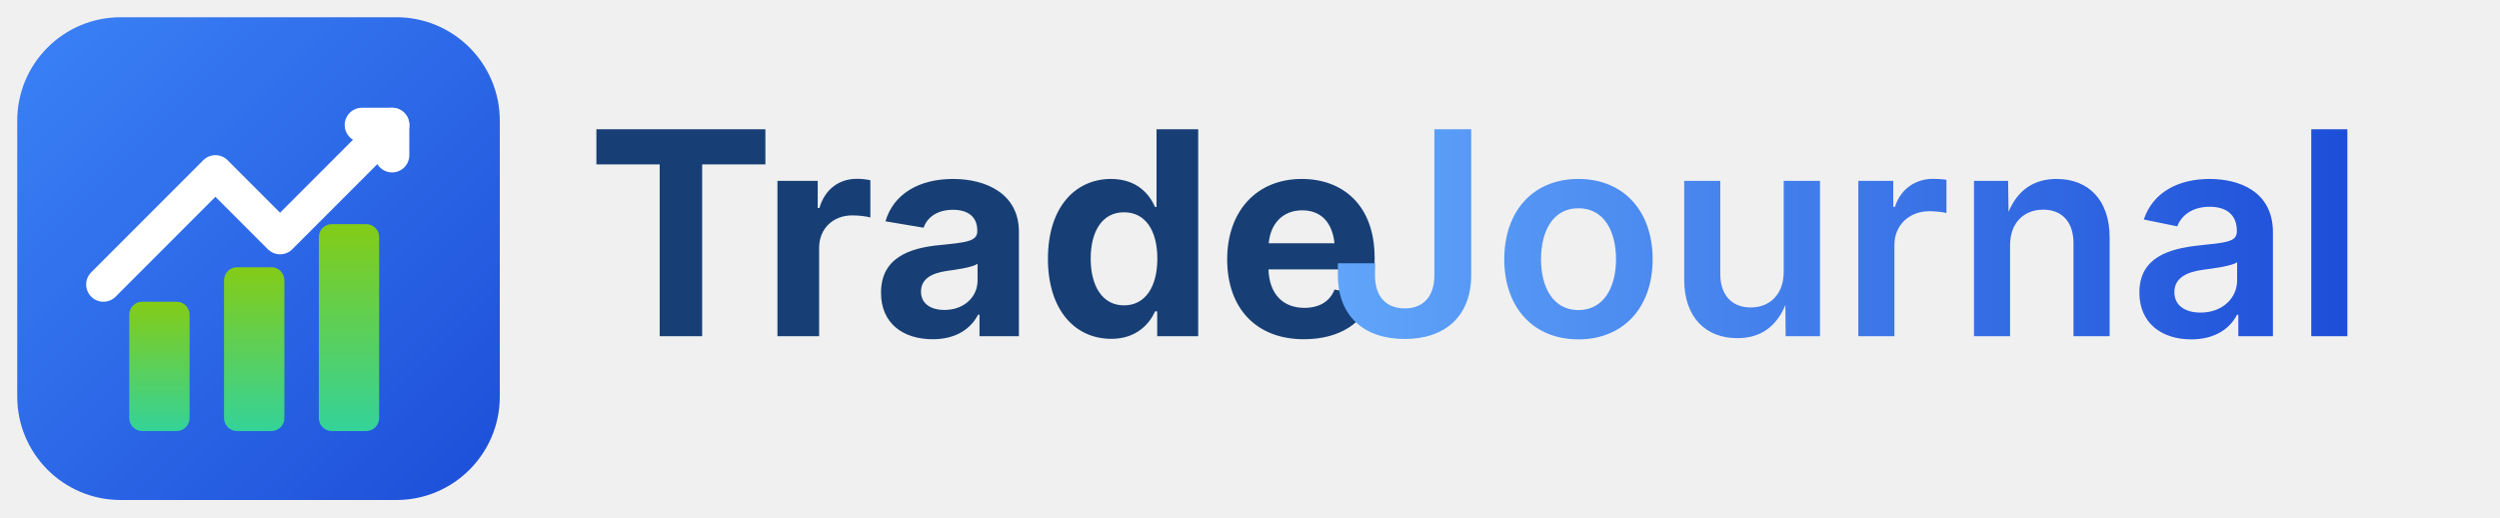
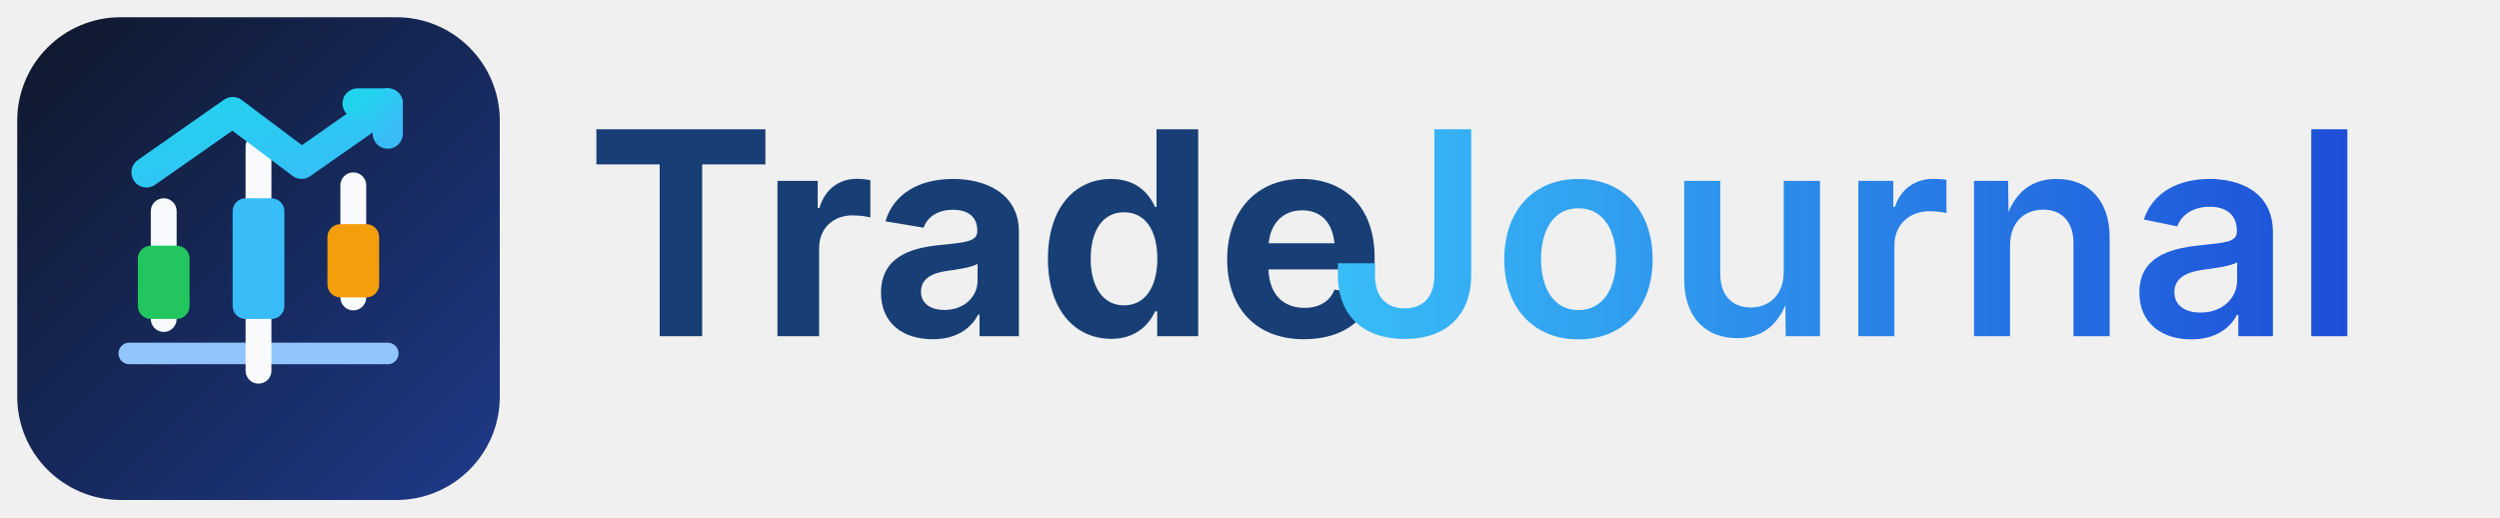
<svg xmlns="http://www.w3.org/2000/svg" width="580" height="120" viewBox="0 0 580 120" role="img" aria-label="TradeJournal">
  <defs>
    <linearGradient id="bgGrad" x1="0%" y1="0%" x2="100%" y2="100%">
-       <stop offset="0%" stop-color="#3b82f6" />
-       <stop offset="100%" stop-color="#1d4ed8" />
+       <stop offset="0%" stop-color="#0f172a" />
+       <stop offset="100%" stop-color="#1e3a8a" />
    </linearGradient>
-     <linearGradient id="barGrad" x1="0%" y1="100%" x2="0%" y2="0%">
-       <stop offset="0%" stop-color="#34d399" />
-       <stop offset="100%" stop-color="#84cc16" />
+     <linearGradient id="accentGrad" x1="0%" y1="0%" x2="100%" y2="100%">
+       <stop offset="0%" stop-color="#22d3ee" />
+       <stop offset="100%" stop-color="#38bdf8" />
    </linearGradient>
    <linearGradient id="wordGrad" x1="0%" y1="0%" x2="100%" y2="0%">
-       <stop offset="0%" stop-color="#60a5fa" />
+       <stop offset="0%" stop-color="#38bdf8" />
      <stop offset="100%" stop-color="#1d4ed8" />
    </linearGradient>
  </defs>
  <rect x="4" y="4" width="112" height="112" rx="24" fill="url(#bgGrad)" />
-   <path d="M24 66L50 40L65 55L91 29" fill="none" stroke="#ffffff" stroke-width="8" stroke-linecap="round" stroke-linejoin="round" />
-   <path d="M84 29H91V36" fill="none" stroke="#ffffff" stroke-width="8" stroke-linecap="round" stroke-linejoin="round" />
-   <rect x="30" y="70" width="14" height="30" rx="3" fill="url(#barGrad)" />
-   <rect x="52" y="62" width="14" height="38" rx="3" fill="url(#barGrad)" />
-   <rect x="74" y="52" width="14" height="48" rx="3" fill="url(#barGrad)" />
+   <path d="M30 82H90" fill="none" stroke="#93c5fd" stroke-width="5" stroke-linecap="round" />
+   <path d="M38 74V49" fill="none" stroke="#f8fafc" stroke-width="6" stroke-linecap="round" />
+   <path d="M60 86V34" fill="none" stroke="#f8fafc" stroke-width="6" stroke-linecap="round" />
+   <path d="M82 69V43" fill="none" stroke="#f8fafc" stroke-width="6" stroke-linecap="round" />
+   <rect x="32" y="57" width="12" height="17" rx="3" fill="#22c55e" />
+   <rect x="54" y="46" width="12" height="28" rx="3" fill="#38bdf8" />
+   <rect x="76" y="52" width="12" height="17" rx="3" fill="#f59e0b" />
+   <path d="M34 40L54 26L70 38L90 24" fill="none" stroke="url(#accentGrad)" stroke-width="7" stroke-linecap="round" stroke-linejoin="round" />
+   <path d="M83 24H90V31" fill="none" stroke="url(#accentGrad)" stroke-width="7" stroke-linecap="round" stroke-linejoin="round" />
  <text x="136" y="78" font-family="Inter, Segoe UI, Arial, sans-serif" font-size="66" font-weight="700" fill="#173f75">Trade</text>
  <text x="308" y="78" font-family="Inter, Segoe UI, Arial, sans-serif" font-size="66" font-weight="600" fill="url(#wordGrad)">Journal</text>
</svg>
